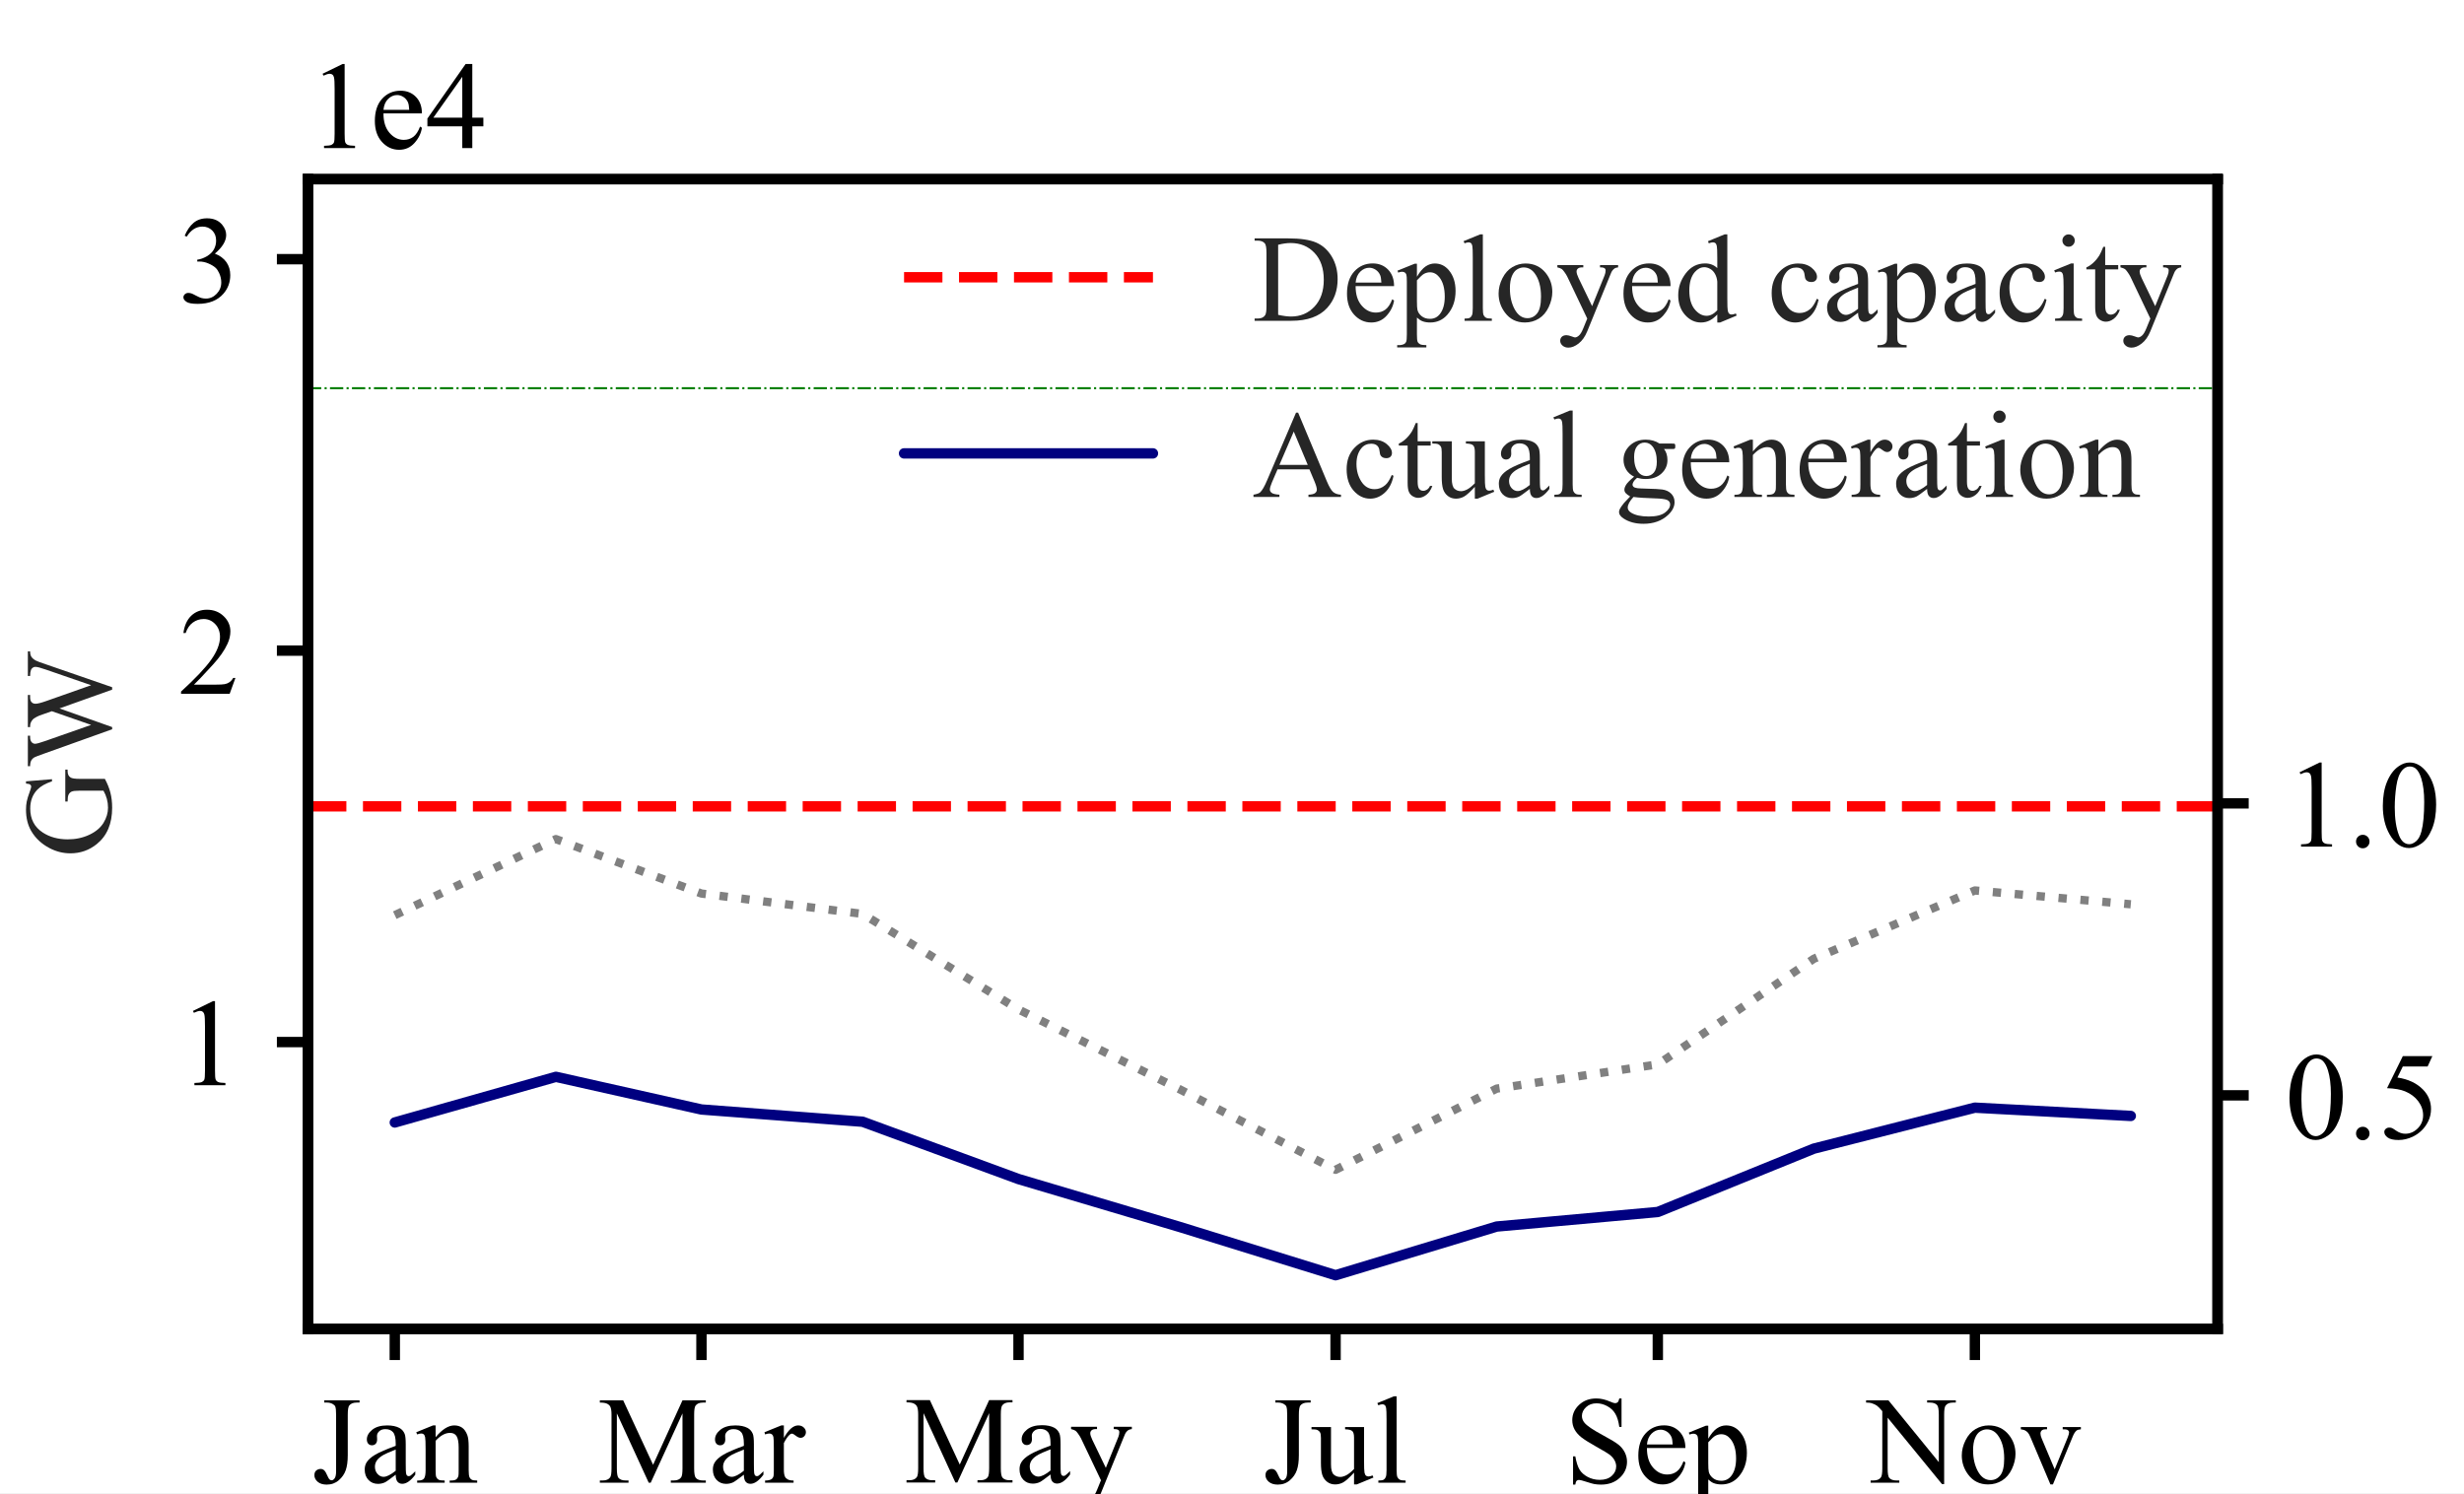
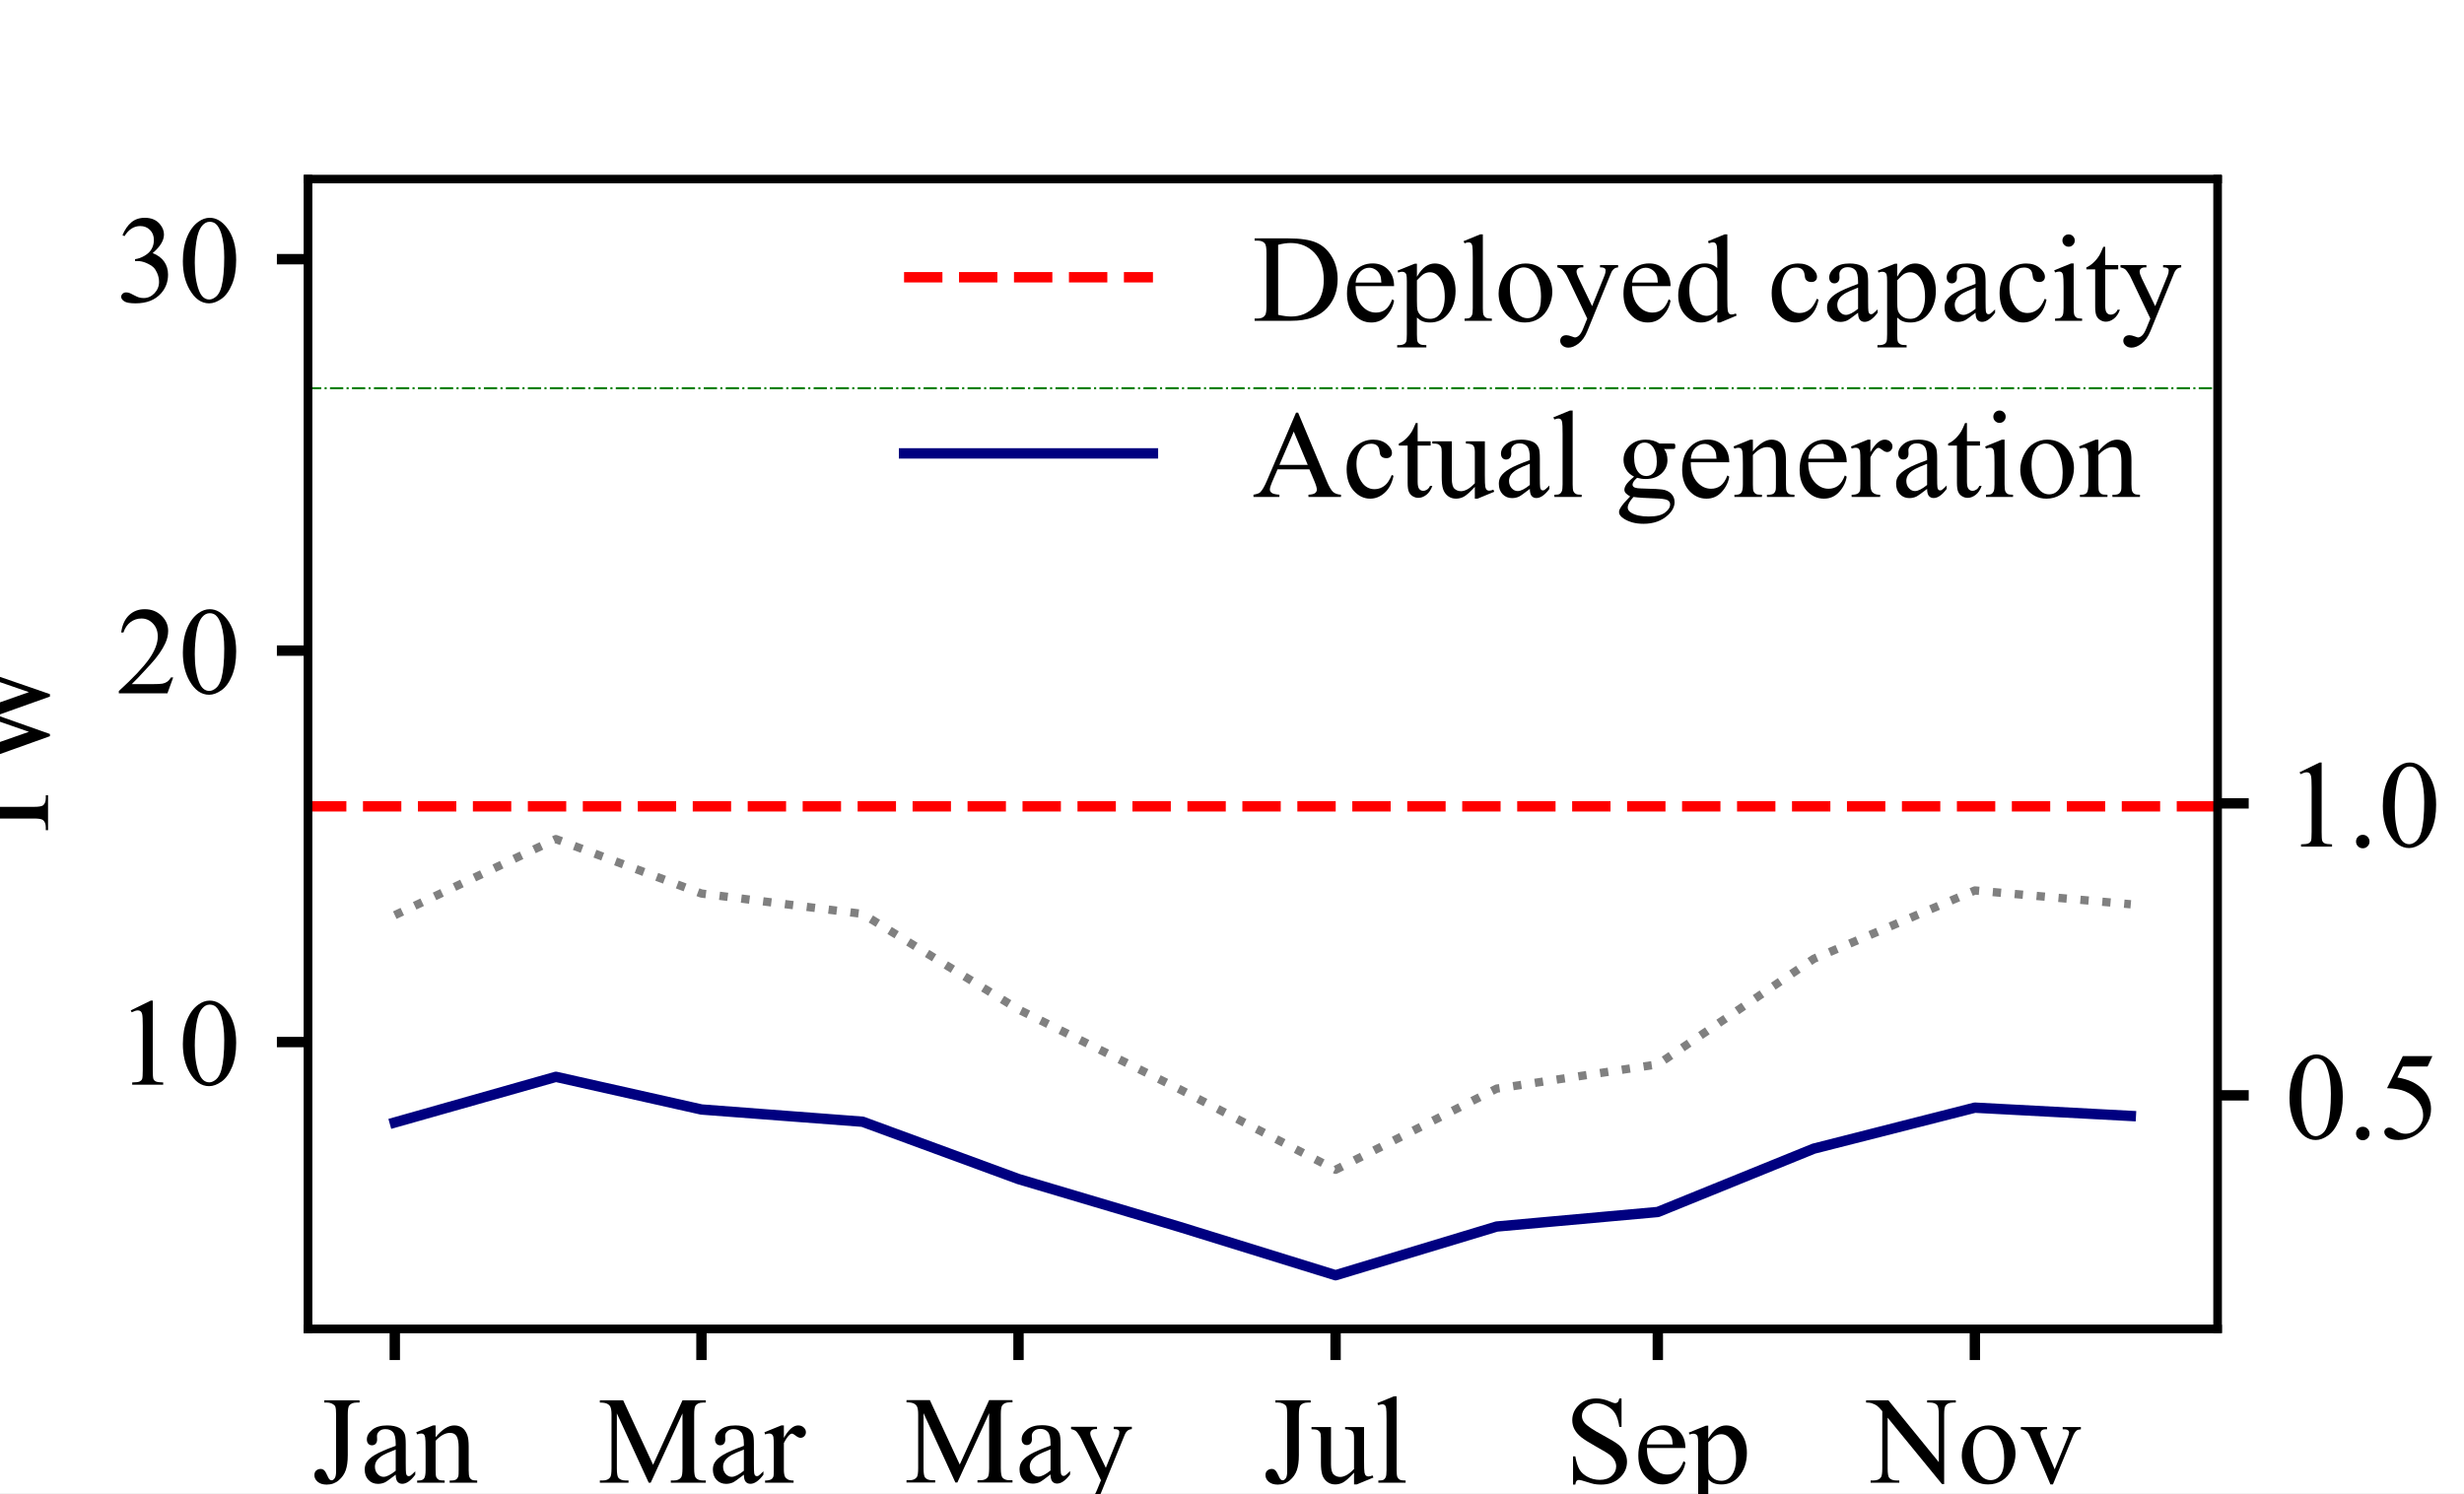
<svg xmlns="http://www.w3.org/2000/svg" xmlns:xlink="http://www.w3.org/1999/xlink" width="237.6pt" height="144pt" viewBox="0 0 237.6 144" version="1.1">
  <defs>
    <style type="text/css">*{stroke-linejoin: round; stroke-linecap: butt}</style>
  </defs>
  <g id="figure_1">
    <g id="patch_1">
      <path d="M 0 144  L 237.6 144  L 237.6 0  L 0 0  z " style="fill: #ffffff" />
    </g>
    <g id="axes_1">
      <g id="patch_2">
        <path d="M 29.7 128.16  L 213.84 128.16  L 213.84 17.28  L 29.7 17.28  z " style="fill: #ffffff" />
      </g>
      <g id="matplotlib.axis_1">
        <g id="xtick_1">
          <g id="line2d_1">
            <defs>
-               <path id="md36a720700" d="M 0 0  L 0 3  " style="stroke: #000000" />
-             </defs>
-             <g>
-               <use xlink:href="#md36a720700" x="38.07" y="128.16" style="stroke: #000000" />
+               <path id="m9547648783" d="M 0 0  L 0 3  " style="stroke: #000000" />
+             </defs>
+             <g>
+               <use xlink:href="#m9547648783" x="38.07" y="128.16" style="stroke: #000000" />
            </g>
          </g>
          <g id="text_1">
            <g transform="translate(30.07125 142.9925) scale(0.12 -0.12)">
              <defs>
                <path id="TimesNewRomanPSMT-4a" d="M 638 4122  L 638 4238  L 2453 4238  L 2453 4122  L 2300 4122  Q 2041 4122 1922 3969  Q 1847 3869 1847 3488  L 1847 1416  Q 1847 938 1742 641  Q 1638 344 1381 123  Q 1125 -97 763 -97  Q 469 -97 300 48  Q 131 194 131 381  Q 131 534 209 613  Q 313 709 450 709  Q 550 709 629 643  Q 709 578 831 294  Q 903 125 1016 125  Q 1100 125 1173 228  Q 1247 331 1247 594  L 1247 3488  Q 1247 3809 1206 3913  Q 1175 3991 1075 4047  Q 941 4122 791 4122  L 638 4122  z " transform="scale(0.015625)" />
                <path id="TimesNewRomanPSMT-61" d="M 1822 413  Q 1381 72 1269 19  Q 1100 -59 909 -59  Q 613 -59 420 144  Q 228 347 228 678  Q 228 888 322 1041  Q 450 1253 767 1440  Q 1084 1628 1822 1897  L 1822 2009  Q 1822 2438 1686 2597  Q 1550 2756 1291 2756  Q 1094 2756 978 2650  Q 859 2544 859 2406  L 866 2225  Q 866 2081 792 2003  Q 719 1925 600 1925  Q 484 1925 411 2006  Q 338 2088 338 2228  Q 338 2497 613 2722  Q 888 2947 1384 2947  Q 1766 2947 2009 2819  Q 2194 2722 2281 2516  Q 2338 2381 2338 1966  L 2338 994  Q 2338 584 2353 492  Q 2369 400 2405 369  Q 2441 338 2488 338  Q 2538 338 2575 359  Q 2641 400 2828 588  L 2828 413  Q 2478 -56 2159 -56  Q 2006 -56 1915 50  Q 1825 156 1822 413  z M 1822 616  L 1822 1706  Q 1350 1519 1213 1441  Q 966 1303 859 1153  Q 753 1003 753 825  Q 753 600 887 451  Q 1022 303 1197 303  Q 1434 303 1822 616  z " transform="scale(0.015625)" />
                <path id="TimesNewRomanPSMT-6e" d="M 1034 2341  Q 1538 2947 1994 2947  Q 2228 2947 2397 2830  Q 2566 2713 2666 2444  Q 2734 2256 2734 1869  L 2734 647  Q 2734 375 2778 278  Q 2813 200 2889 156  Q 2966 113 3172 113  L 3172 0  L 1756 0  L 1756 113  L 1816 113  Q 2016 113 2095 173  Q 2175 234 2206 353  Q 2219 400 2219 647  L 2219 1819  Q 2219 2209 2117 2386  Q 2016 2563 1775 2563  Q 1403 2563 1034 2156  L 1034 647  Q 1034 356 1069 288  Q 1113 197 1189 155  Q 1266 113 1500 113  L 1500 0  L 84 0  L 84 113  L 147 113  Q 366 113 442 223  Q 519 334 519 647  L 519 1709  Q 519 2225 495 2337  Q 472 2450 423 2490  Q 375 2531 294 2531  Q 206 2531 84 2484  L 38 2597  L 900 2947  L 1034 2947  L 1034 2341  z " transform="scale(0.015625)" />
              </defs>
              <use xlink:href="#TimesNewRomanPSMT-4a" />
              <use xlink:href="#TimesNewRomanPSMT-61" x="38.916" />
              <use xlink:href="#TimesNewRomanPSMT-6e" x="83.301" />
            </g>
          </g>
        </g>
        <g id="xtick_2">
          <g id="line2d_2">
            <g>
-               <use xlink:href="#md36a720700" x="67.641" y="128.16" style="stroke: #000000" />
+               <use xlink:href="#m9547648783" x="67.641" y="128.16" style="stroke: #000000" />
            </g>
          </g>
          <g id="text_2">
            <g transform="translate(57.6441 142.9925) scale(0.12 -0.12)">
              <defs>
                <path id="TimesNewRomanPSMT-4d" d="M 2619 0  L 981 3566  L 981 734  Q 981 344 1066 247  Q 1181 116 1431 116  L 1581 116  L 1581 0  L 106 0  L 106 116  L 256 116  Q 525 116 638 278  Q 706 378 706 734  L 706 3503  Q 706 3784 644 3909  Q 600 4000 483 4061  Q 366 4122 106 4122  L 106 4238  L 1306 4238  L 2844 922  L 4356 4238  L 5556 4238  L 5556 4122  L 5409 4122  Q 5138 4122 5025 3959  Q 4956 3859 4956 3503  L 4956 734  Q 4956 344 5044 247  Q 5159 116 5409 116  L 5556 116  L 5556 0  L 3756 0  L 3756 116  L 3906 116  Q 4178 116 4288 278  Q 4356 378 4356 734  L 4356 3566  L 2722 0  L 2619 0  z " transform="scale(0.015625)" />
                <path id="TimesNewRomanPSMT-72" d="M 1038 2947  L 1038 2303  Q 1397 2947 1775 2947  Q 1947 2947 2059 2842  Q 2172 2738 2172 2600  Q 2172 2478 2090 2393  Q 2009 2309 1897 2309  Q 1788 2309 1652 2417  Q 1516 2525 1450 2525  Q 1394 2525 1328 2463  Q 1188 2334 1038 2041  L 1038 669  Q 1038 431 1097 309  Q 1138 225 1241 169  Q 1344 113 1538 113  L 1538 0  L 72 0  L 72 113  Q 291 113 397 181  Q 475 231 506 341  Q 522 394 522 644  L 522 1753  Q 522 2253 501 2348  Q 481 2444 426 2487  Q 372 2531 291 2531  Q 194 2531 72 2484  L 41 2597  L 906 2947  L 1038 2947  z " transform="scale(0.015625)" />
              </defs>
              <use xlink:href="#TimesNewRomanPSMT-4d" />
              <use xlink:href="#TimesNewRomanPSMT-61" x="88.916" />
              <use xlink:href="#TimesNewRomanPSMT-72" x="133.301" />
            </g>
          </g>
        </g>
        <g id="xtick_3">
          <g id="line2d_3">
            <g>
-               <use xlink:href="#md36a720700" x="98.214" y="128.16" style="stroke: #000000" />
+               <use xlink:href="#m9547648783" x="98.214" y="128.16" style="stroke: #000000" />
            </g>
          </g>
          <g id="text_3">
            <g transform="translate(87.21496 142.97) scale(0.12 -0.12)">
              <defs>
                <path id="TimesNewRomanPSMT-79" d="M 38 2863  L 1372 2863  L 1372 2747  L 1306 2747  Q 1166 2747 1095 2686  Q 1025 2625 1025 2534  Q 1025 2413 1128 2197  L 1825 753  L 2466 2334  Q 2519 2463 2519 2588  Q 2519 2644 2497 2672  Q 2472 2706 2419 2726  Q 2366 2747 2231 2747  L 2231 2863  L 3163 2863  L 3163 2747  Q 3047 2734 2984 2696  Q 2922 2659 2847 2556  Q 2819 2513 2741 2316  L 1575 -541  Q 1406 -956 1132 -1168  Q 859 -1381 606 -1381  Q 422 -1381 303 -1275  Q 184 -1169 184 -1031  Q 184 -900 270 -820  Q 356 -741 506 -741  Q 609 -741 788 -809  Q 913 -856 944 -856  Q 1038 -856 1148 -759  Q 1259 -663 1372 -384  L 1575 113  L 547 2272  Q 500 2369 397 2513  Q 319 2622 269 2659  Q 197 2709 38 2747  L 38 2863  z " transform="scale(0.015625)" />
              </defs>
              <use xlink:href="#TimesNewRomanPSMT-4d" />
              <use xlink:href="#TimesNewRomanPSMT-61" x="88.916" />
              <use xlink:href="#TimesNewRomanPSMT-79" x="133.301" />
            </g>
          </g>
        </g>
        <g id="xtick_4">
          <g id="line2d_4">
            <g>
-               <use xlink:href="#md36a720700" x="128.787" y="128.16" style="stroke: #000000" />
+               <use xlink:href="#m9547648783" x="128.787" y="128.16" style="stroke: #000000" />
            </g>
          </g>
          <g id="text_4">
            <g transform="translate(121.7846 142.9925) scale(0.12 -0.12)">
              <defs>
                <path id="TimesNewRomanPSMT-75" d="M 2709 2863  L 2709 1128  Q 2709 631 2732 520  Q 2756 409 2807 365  Q 2859 322 2928 322  Q 3025 322 3147 375  L 3191 266  L 2334 -88  L 2194 -88  L 2194 519  Q 1825 119 1631 15  Q 1438 -88 1222 -88  Q 981 -88 804 51  Q 628 191 559 409  Q 491 628 491 1028  L 491 2306  Q 491 2509 447 2587  Q 403 2666 317 2708  Q 231 2750 6 2747  L 6 2863  L 1009 2863  L 1009 947  Q 1009 547 1148 422  Q 1288 297 1484 297  Q 1619 297 1789 381  Q 1959 466 2194 703  L 2194 2325  Q 2194 2569 2105 2655  Q 2016 2741 1734 2747  L 1734 2863  L 2709 2863  z " transform="scale(0.015625)" />
                <path id="TimesNewRomanPSMT-6c" d="M 1184 4444  L 1184 647  Q 1184 378 1223 290  Q 1263 203 1344 158  Q 1425 113 1647 113  L 1647 0  L 244 0  L 244 113  Q 441 113 512 153  Q 584 194 625 287  Q 666 381 666 647  L 666 3247  Q 666 3731 644 3842  Q 622 3953 573 3993  Q 525 4034 450 4034  Q 369 4034 244 3984  L 191 4094  L 1044 4444  L 1184 4444  z " transform="scale(0.015625)" />
              </defs>
              <use xlink:href="#TimesNewRomanPSMT-4a" />
              <use xlink:href="#TimesNewRomanPSMT-75" x="38.916" />
              <use xlink:href="#TimesNewRomanPSMT-6c" x="88.916" />
            </g>
          </g>
        </g>
        <g id="xtick_5">
          <g id="line2d_5">
            <g>
-               <use xlink:href="#md36a720700" x="159.861" y="128.16" style="stroke: #000000" />
+               <use xlink:href="#m9547648783" x="159.861" y="128.16" style="stroke: #000000" />
            </g>
          </g>
          <g id="text_5">
            <g transform="translate(150.861 142.9925) scale(0.12 -0.12)">
              <defs>
                <path id="TimesNewRomanPSMT-53" d="M 2934 4334  L 2934 2869  L 2819 2869  Q 2763 3291 2617 3541  Q 2472 3791 2203 3937  Q 1934 4084 1647 4084  Q 1322 4084 1109 3886  Q 897 3688 897 3434  Q 897 3241 1031 3081  Q 1225 2847 1953 2456  Q 2547 2138 2764 1967  Q 2981 1797 3098 1565  Q 3216 1334 3216 1081  Q 3216 600 2842 251  Q 2469 -97 1881 -97  Q 1697 -97 1534 -69  Q 1438 -53 1133 45  Q 828 144 747 144  Q 669 144 623 97  Q 578 50 556 -97  L 441 -97  L 441 1356  L 556 1356  Q 638 900 775 673  Q 913 447 1195 297  Q 1478 147 1816 147  Q 2206 147 2432 353  Q 2659 559 2659 841  Q 2659 997 2573 1156  Q 2488 1316 2306 1453  Q 2184 1547 1640 1851  Q 1097 2156 867 2337  Q 638 2519 519 2737  Q 400 2956 400 3219  Q 400 3675 750 4004  Q 1100 4334 1641 4334  Q 1978 4334 2356 4169  Q 2531 4091 2603 4091  Q 2684 4091 2736 4139  Q 2788 4188 2819 4334  L 2934 4334  z " transform="scale(0.015625)" />
                <path id="TimesNewRomanPSMT-65" d="M 681 1784  Q 678 1147 991 784  Q 1303 422 1725 422  Q 2006 422 2214 576  Q 2422 731 2563 1106  L 2659 1044  Q 2594 616 2278 264  Q 1963 -88 1488 -88  Q 972 -88 605 314  Q 238 716 238 1394  Q 238 2128 614 2539  Q 991 2950 1559 2950  Q 2041 2950 2350 2633  Q 2659 2316 2659 1784  L 681 1784  z M 681 1966  L 2006 1966  Q 1991 2241 1941 2353  Q 1863 2528 1708 2628  Q 1553 2728 1384 2728  Q 1125 2728 920 2526  Q 716 2325 681 1966  z " transform="scale(0.015625)" />
                <path id="TimesNewRomanPSMT-70" d="M -6 2578  L 875 2934  L 994 2934  L 994 2266  Q 1216 2644 1439 2795  Q 1663 2947 1909 2947  Q 2341 2947 2628 2609  Q 2981 2197 2981 1534  Q 2981 794 2556 309  Q 2206 -88 1675 -88  Q 1444 -88 1275 -22  Q 1150 25 994 166  L 994 -706  Q 994 -1000 1030 -1079  Q 1066 -1159 1155 -1206  Q 1244 -1253 1478 -1253  L 1478 -1369  L -22 -1369  L -22 -1253  L 56 -1253  Q 228 -1256 350 -1188  Q 409 -1153 442 -1076  Q 475 -1000 475 -688  L 475 2019  Q 475 2297 450 2372  Q 425 2447 370 2484  Q 316 2522 222 2522  Q 147 2522 31 2478  L -6 2578  z M 994 2081  L 994 1013  Q 994 666 1022 556  Q 1066 375 1236 237  Q 1406 100 1666 100  Q 1978 100 2172 344  Q 2425 663 2425 1241  Q 2425 1897 2138 2250  Q 1938 2494 1663 2494  Q 1513 2494 1366 2419  Q 1253 2363 994 2081  z " transform="scale(0.015625)" />
              </defs>
              <use xlink:href="#TimesNewRomanPSMT-53" />
              <use xlink:href="#TimesNewRomanPSMT-65" x="55.615" />
              <use xlink:href="#TimesNewRomanPSMT-70" x="100" />
            </g>
          </g>
        </g>
        <g id="xtick_6">
          <g id="line2d_6">
            <g>
-               <use xlink:href="#md36a720700" x="190.434" y="128.16" style="stroke: #000000" />
+               <use xlink:href="#m9547648783" x="190.434" y="128.16" style="stroke: #000000" />
            </g>
          </g>
          <g id="text_6">
            <g transform="translate(180.1009 142.9925) scale(0.12 -0.12)">
              <defs>
                <path id="TimesNewRomanPSMT-4e" d="M -84 4238  L 1066 4238  L 3656 1059  L 3656 3503  Q 3656 3894 3569 3991  Q 3453 4122 3203 4122  L 3056 4122  L 3056 4238  L 4531 4238  L 4531 4122  L 4381 4122  Q 4113 4122 4000 3959  Q 3931 3859 3931 3503  L 3931 -69  L 3819 -69  L 1025 3344  L 1025 734  Q 1025 344 1109 247  Q 1228 116 1475 116  L 1625 116  L 1625 0  L 150 0  L 150 116  L 297 116  Q 569 116 681 278  Q 750 378 750 734  L 750 3681  Q 566 3897 470 3965  Q 375 4034 191 4094  Q 100 4122 -84 4122  L -84 4238  z " transform="scale(0.015625)" />
                <path id="TimesNewRomanPSMT-6f" d="M 1600 2947  Q 2250 2947 2644 2453  Q 2978 2031 2978 1484  Q 2978 1100 2793 706  Q 2609 313 2286 112  Q 1963 -88 1566 -88  Q 919 -88 538 428  Q 216 863 216 1403  Q 216 1797 411 2186  Q 606 2575 925 2761  Q 1244 2947 1600 2947  z M 1503 2744  Q 1338 2744 1170 2645  Q 1003 2547 900 2300  Q 797 2053 797 1666  Q 797 1041 1045 587  Q 1294 134 1700 134  Q 2003 134 2200 384  Q 2397 634 2397 1244  Q 2397 2006 2069 2444  Q 1847 2744 1503 2744  z " transform="scale(0.015625)" />
                <path id="TimesNewRomanPSMT-76" d="M 53 2863  L 1400 2863  L 1400 2747  L 1313 2747  Q 1191 2747 1127 2687  Q 1063 2628 1063 2528  Q 1063 2419 1128 2269  L 1794 688  L 2463 2328  Q 2534 2503 2534 2594  Q 2534 2638 2509 2666  Q 2475 2713 2422 2730  Q 2369 2747 2206 2747  L 2206 2863  L 3141 2863  L 3141 2747  Q 2978 2734 2916 2681  Q 2806 2588 2719 2369  L 1703 -88  L 1575 -88  L 553 2328  Q 484 2497 421 2570  Q 359 2644 263 2694  Q 209 2722 53 2747  L 53 2863  z " transform="scale(0.015625)" />
              </defs>
              <use xlink:href="#TimesNewRomanPSMT-4e" />
              <use xlink:href="#TimesNewRomanPSMT-6f" x="72.217" />
              <use xlink:href="#TimesNewRomanPSMT-76" x="122.217" />
            </g>
          </g>
        </g>
      </g>
      <g id="matplotlib.axis_2">
        <g id="ytick_1">
          <g id="line2d_7">
            <defs>
-               <path id="m32c2ddc0e5" d="M 0 0  L -3 0  " style="stroke: #000000" />
-             </defs>
-             <g>
-               <use xlink:href="#m32c2ddc0e5" x="29.7" y="100.493" style="stroke: #000000" />
+               <path id="m2ce6f35c06" d="M 0 0  L -3 0  " style="stroke: #000000" />
+             </defs>
+             <g>
+               <use xlink:href="#m2ce6f35c06" x="29.7" y="100.493" style="stroke: #000000" />
            </g>
          </g>
          <g id="text_7">
-             <g transform="translate(17.2 104.6588) scale(0.12 -0.12)">
+             <g transform="translate(11.2 104.6588) scale(0.12 -0.12)">
              <defs>
                <path id="TimesNewRomanPSMT-31" d="M 750 3822  L 1781 4325  L 1884 4325  L 1884 747  Q 1884 391 1914 303  Q 1944 216 2037 169  Q 2131 122 2419 116  L 2419 0  L 825 0  L 825 116  Q 1125 122 1212 167  Q 1300 213 1334 289  Q 1369 366 1369 747  L 1369 3034  Q 1369 3497 1338 3628  Q 1316 3728 1258 3775  Q 1200 3822 1119 3822  Q 1003 3822 797 3725  L 750 3822  z " transform="scale(0.015625)" />
-               </defs>
-               <use xlink:href="#TimesNewRomanPSMT-31" />
+                 <path id="TimesNewRomanPSMT-30" d="M 231 2094  Q 231 2819 450 3342  Q 669 3866 1031 4122  Q 1313 4325 1613 4325  Q 2100 4325 2488 3828  Q 2972 3213 2972 2159  Q 2972 1422 2759 906  Q 2547 391 2217 158  Q 1888 -75 1581 -75  Q 975 -75 572 641  Q 231 1244 231 2094  z M 844 2016  Q 844 1141 1059 588  Q 1238 122 1591 122  Q 1759 122 1940 273  Q 2122 425 2216 781  Q 2359 1319 2359 2297  Q 2359 3022 2209 3506  Q 2097 3866 1919 4016  Q 1791 4119 1609 4119  Q 1397 4119 1231 3928  Q 1006 3669 925 3112  Q 844 2556 844 2016  z " transform="scale(0.015625)" />
+               </defs>
+               <use xlink:href="#TimesNewRomanPSMT-31" transform="translate(0 0.421875)" />
+               <use xlink:href="#TimesNewRomanPSMT-30" transform="translate(50 0.421875)" />
            </g>
          </g>
        </g>
        <g id="ytick_2">
          <g id="line2d_8">
            <g>
-               <use xlink:href="#m32c2ddc0e5" x="29.7" y="62.745" style="stroke: #000000" />
+               <use xlink:href="#m2ce6f35c06" x="29.7" y="62.745" style="stroke: #000000" />
            </g>
          </g>
          <g id="text_8">
-             <g transform="translate(17.2 66.91128) scale(0.12 -0.12)">
+             <g transform="translate(11.2 66.91128) scale(0.12 -0.12)">
              <defs>
                <path id="TimesNewRomanPSMT-32" d="M 2934 816  L 2638 0  L 138 0  L 138 116  Q 1241 1122 1691 1759  Q 2141 2397 2141 2925  Q 2141 3328 1894 3587  Q 1647 3847 1303 3847  Q 991 3847 742 3664  Q 494 3481 375 3128  L 259 3128  Q 338 3706 661 4015  Q 984 4325 1469 4325  Q 1984 4325 2329 3994  Q 2675 3663 2675 3213  Q 2675 2891 2525 2569  Q 2294 2063 1775 1497  Q 997 647 803 472  L 1909 472  Q 2247 472 2383 497  Q 2519 522 2628 598  Q 2738 675 2819 816  L 2934 816  z " transform="scale(0.015625)" />
              </defs>
-               <use xlink:href="#TimesNewRomanPSMT-32" />
+               <use xlink:href="#TimesNewRomanPSMT-32" transform="translate(0 0.421875)" />
+               <use xlink:href="#TimesNewRomanPSMT-30" transform="translate(50 0.421875)" />
            </g>
          </g>
        </g>
        <g id="ytick_3">
          <g id="line2d_9">
            <g>
-               <use xlink:href="#m32c2ddc0e5" x="29.7" y="24.998" style="stroke: #000000" />
+               <use xlink:href="#m2ce6f35c06" x="29.7" y="24.998" style="stroke: #000000" />
            </g>
          </g>
          <g id="text_9">
-             <g transform="translate(17.2 29.16379) scale(0.12 -0.12)">
+             <g transform="translate(11.2 29.16379) scale(0.12 -0.12)">
              <defs>
                <path id="TimesNewRomanPSMT-33" d="M 325 3431  Q 506 3859 782 4092  Q 1059 4325 1472 4325  Q 1981 4325 2253 3994  Q 2459 3747 2459 3466  Q 2459 3003 1878 2509  Q 2269 2356 2469 2072  Q 2669 1788 2669 1403  Q 2669 853 2319 450  Q 1863 -75 997 -75  Q 569 -75 414 31  Q 259 138 259 259  Q 259 350 332 419  Q 406 488 509 488  Q 588 488 669 463  Q 722 447 909 348  Q 1097 250 1169 231  Q 1284 197 1416 197  Q 1734 197 1970 444  Q 2206 691 2206 1028  Q 2206 1275 2097 1509  Q 2016 1684 1919 1775  Q 1784 1900 1550 2001  Q 1316 2103 1072 2103  L 972 2103  L 972 2197  Q 1219 2228 1467 2375  Q 1716 2522 1828 2728  Q 1941 2934 1941 3181  Q 1941 3503 1739 3701  Q 1538 3900 1238 3900  Q 753 3900 428 3381  L 325 3431  z " transform="scale(0.015625)" />
              </defs>
-               <use xlink:href="#TimesNewRomanPSMT-33" />
+               <use xlink:href="#TimesNewRomanPSMT-33" transform="translate(0 0.421875)" />
+               <use xlink:href="#TimesNewRomanPSMT-30" transform="translate(50 0.421875)" />
            </g>
          </g>
        </g>
        <g id="text_10">
-           <g style="fill: #262626" transform="translate(10.63312 82.71656) rotate(-90) scale(0.12 -0.12)">
-             <defs>
-               <path id="TimesNewRomanPSMT-47" d="M 3928 4334  L 4038 2997  L 3928 2997  Q 3763 3497 3500 3750  Q 3122 4116 2528 4116  Q 1719 4116 1297 3475  Q 944 2934 944 2188  Q 944 1581 1178 1081  Q 1413 581 1792 348  Q 2172 116 2572 116  Q 2806 116 3025 175  Q 3244 234 3447 350  L 3447 1575  Q 3447 1894 3398 1992  Q 3350 2091 3248 2142  Q 3147 2194 2891 2194  L 2891 2313  L 4531 2313  L 4531 2194  L 4453 2194  Q 4209 2194 4119 2031  Q 4056 1916 4056 1575  L 4056 278  Q 3697 84 3347 -6  Q 2997 -97 2569 -97  Q 1341 -97 703 691  Q 225 1281 225 2053  Q 225 2613 494 3125  Q 813 3734 1369 4063  Q 1834 4334 2469 4334  Q 2700 4334 2889 4296  Q 3078 4259 3425 4131  Q 3600 4066 3659 4066  Q 3719 4066 3761 4120  Q 3803 4175 3813 4334  L 3928 4334  z " transform="scale(0.015625)" />
+           <g transform="translate(4.633125 82.04812) rotate(-90) scale(0.12 -0.12)">
+             <defs>
+               <path id="TimesNewRomanPSMT-54" d="M 3703 4238  L 3750 3244  L 3631 3244  Q 3597 3506 3538 3619  Q 3441 3800 3280 3886  Q 3119 3972 2856 3972  L 2259 3972  L 2259 734  Q 2259 344 2344 247  Q 2463 116 2709 116  L 2856 116  L 2856 0  L 1059 0  L 1059 116  L 1209 116  Q 1478 116 1591 278  Q 1659 378 1659 734  L 1659 3972  L 1150 3972  Q 853 3972 728 3928  Q 566 3869 450 3700  Q 334 3531 313 3244  L 194 3244  L 244 4238  L 3703 4238  z " transform="scale(0.015625)" />
              <path id="TimesNewRomanPSMT-57" d="M 5991 4238  L 5991 4122  Q 5825 4122 5722 4062  Q 5619 4003 5525 3841  Q 5463 3731 5328 3319  L 4147 -97  L 4022 -97  L 3056 2613  L 2097 -97  L 1984 -97  L 725 3422  Q 584 3816 547 3888  Q 484 4006 376 4064  Q 269 4122 84 4122  L 84 4238  L 1653 4238  L 1653 4122  L 1578 4122  Q 1413 4122 1325 4047  Q 1238 3972 1238 3866  Q 1238 3756 1375 3363  L 2209 984  L 2913 3006  L 2788 3363  L 2688 3647  Q 2622 3803 2541 3922  Q 2500 3981 2441 4022  Q 2363 4078 2284 4103  Q 2225 4122 2097 4122  L 2097 4238  L 3747 4238  L 3747 4122  L 3634 4122  Q 3459 4122 3378 4047  Q 3297 3972 3297 3844  Q 3297 3684 3438 3288  L 4250 984  L 5056 3319  Q 5194 3706 5194 3856  Q 5194 3928 5148 3990  Q 5103 4053 5034 4078  Q 4916 4122 4725 4122  L 4725 4238  L 5991 4238  z " transform="scale(0.015625)" />
            </defs>
-             <use xlink:href="#TimesNewRomanPSMT-47" />
-             <use xlink:href="#TimesNewRomanPSMT-57" x="72.217" />
-           </g>
-         </g>
-         <g id="text_11">
-           <g transform="translate(29.7 14.28) scale(0.12 -0.12)">
-             <defs>
-               <path id="TimesNewRomanPSMT-34" d="M 2978 1563  L 2978 1119  L 2409 1119  L 2409 0  L 1894 0  L 1894 1119  L 100 1119  L 100 1519  L 2066 4325  L 2409 4325  L 2409 1563  L 2978 1563  z M 1894 1563  L 1894 3666  L 406 1563  L 1894 1563  z " transform="scale(0.015625)" />
-             </defs>
-             <use xlink:href="#TimesNewRomanPSMT-31" />
-             <use xlink:href="#TimesNewRomanPSMT-65" x="50" />
-             <use xlink:href="#TimesNewRomanPSMT-34" x="94.385" />
+             <use xlink:href="#TimesNewRomanPSMT-54" />
+             <use xlink:href="#TimesNewRomanPSMT-57" x="61.084" />
          </g>
        </g>
      </g>
      <g id="line2d_10">
-         <path d="M 29.7 77.76  L 213.84 77.76  " clip-path="url(#p1f29912aa3)" style="fill: none; stroke-dasharray: 3.7,1.6; stroke-dashoffset: 0; stroke: #ff0000" />
+         <path d="M 29.7 77.76  L 213.84 77.76  " clip-path="url(#p487d9a5114)" style="fill: none; stroke-dasharray: 3.7,1.6; stroke-dashoffset: 0; stroke: #ff0000" />
      </g>
      <g id="line2d_11">
-         <path d="M 29.7 37.44  L 213.84 37.44  " clip-path="url(#p1f29912aa3)" style="fill: none; stroke-dasharray: 1.28,0.32,0.2,0.32; stroke-dashoffset: 0; stroke: #008000; stroke-width: 0.2" />
+         <path d="M 29.7 37.44  L 213.84 37.44  " clip-path="url(#p487d9a5114)" style="fill: none; stroke-dasharray: 1.28,0.32,0.2,0.32; stroke-dashoffset: 0; stroke: #008000; stroke-width: 0.2" />
      </g>
      <g id="line2d_12">
-         <path d="M 38.07 88.258  L 53.607 80.922  L 67.641 86.172  L 83.178 88.138  L 98.214 97.353  L 113.751 105.046  L 128.787 112.812  L 144.324 104.985  L 159.861 102.645  L 174.897 92.467  L 190.434 85.876  L 205.47 87.208  " clip-path="url(#p1f29912aa3)" style="fill: none; stroke-dasharray: 0.8,1.32; stroke-dashoffset: 0; stroke: #808080; stroke-width: 0.8" />
+         <path d="M 38.07 88.258  L 53.607 80.922  L 67.641 86.172  L 83.178 88.138  L 98.214 97.353  L 113.751 105.046  L 128.787 112.812  L 144.324 104.985  L 159.861 102.645  L 174.897 92.467  L 190.434 85.876  L 205.47 87.208  " clip-path="url(#p487d9a5114)" style="fill: none; stroke-dasharray: 0.8,1.32; stroke-dashoffset: 0; stroke: #808080; stroke-width: 0.8" />
      </g>
      <g id="line2d_13">
-         <path d="M 38.07 108.251  L 53.607 103.849  L 67.641 106.999  L 83.178 108.179  L 98.214 113.708  L 113.751 118.324  L 128.787 122.983  L 144.324 118.287  L 159.861 116.883  L 174.897 110.776  L 190.434 106.822  L 205.47 107.621  " clip-path="url(#p1f29912aa3)" style="fill: none; stroke: #000080; stroke-linecap: round" />
+         <path d="M 38.07 108.251  L 53.607 103.849  L 67.641 106.999  L 83.178 108.179  L 98.214 113.708  L 113.751 118.324  L 128.787 122.983  L 144.324 118.287  L 159.861 116.883  L 174.897 110.776  L 190.434 106.822  L 205.47 107.621  " clip-path="url(#p487d9a5114)" style="fill: none; stroke: #000080; stroke-linecap: square" />
      </g>
      <g id="patch_3">
-         <path d="M 29.7 128.16  L 29.7 17.28  " style="fill: none; stroke: #000000; stroke-linejoin: miter; stroke-linecap: square" />
+         <path d="M 29.7 128.16  L 29.7 17.28  " style="fill: none; stroke: #000000; stroke-width: 0.8; stroke-linejoin: miter; stroke-linecap: square" />
      </g>
      <g id="patch_4">
-         <path d="M 213.84 128.16  L 213.84 17.28  " style="fill: none; stroke: #000000; stroke-linejoin: miter; stroke-linecap: square" />
+         <path d="M 213.84 128.16  L 213.84 17.28  " style="fill: none; stroke: #000000; stroke-width: 0.8; stroke-linejoin: miter; stroke-linecap: square" />
      </g>
      <g id="patch_5">
-         <path d="M 29.7 128.16  L 213.84 128.16  " style="fill: none; stroke: #000000; stroke-linejoin: miter; stroke-linecap: square" />
+         <path d="M 29.7 128.16  L 213.84 128.16  " style="fill: none; stroke: #000000; stroke-width: 0.8; stroke-linejoin: miter; stroke-linecap: square" />
      </g>
      <g id="patch_6">
-         <path d="M 29.7 17.28  L 213.84 17.28  " style="fill: none; stroke: #000000; stroke-linejoin: miter; stroke-linecap: square" />
+         <path d="M 29.7 17.28  L 213.84 17.28  " style="fill: none; stroke: #000000; stroke-width: 0.8; stroke-linejoin: miter; stroke-linecap: square" />
      </g>
    </g>
    <g id="axes_2">
      <g id="matplotlib.axis_3">
        <g id="ytick_4">
          <g id="line2d_14">
            <defs>
-               <path id="ma95b9de949" d="M 0 0  L 3 0  " style="stroke: #000000" />
-             </defs>
-             <g>
-               <use xlink:href="#ma95b9de949" x="213.84" y="105.634" style="stroke: #000000" />
-             </g>
-           </g>
-           <g id="text_12">
+               <path id="m48d09efca0" d="M 0 0  L 3 0  " style="stroke: #000000" />
+             </defs>
+             <g>
+               <use xlink:href="#m48d09efca0" x="213.84" y="105.634" style="stroke: #000000" />
+             </g>
+           </g>
+           <g id="text_11">
            <g transform="translate(220.34 109.8007) scale(0.12 -0.12)">
              <defs>
-                 <path id="TimesNewRomanPSMT-30" d="M 231 2094  Q 231 2819 450 3342  Q 669 3866 1031 4122  Q 1313 4325 1613 4325  Q 2100 4325 2488 3828  Q 2972 3213 2972 2159  Q 2972 1422 2759 906  Q 2547 391 2217 158  Q 1888 -75 1581 -75  Q 975 -75 572 641  Q 231 1244 231 2094  z M 844 2016  Q 844 1141 1059 588  Q 1238 122 1591 122  Q 1759 122 1940 273  Q 2122 425 2216 781  Q 2359 1319 2359 2297  Q 2359 3022 2209 3506  Q 2097 3866 1919 4016  Q 1791 4119 1609 4119  Q 1397 4119 1231 3928  Q 1006 3669 925 3112  Q 844 2556 844 2016  z " transform="scale(0.015625)" />
                <path id="TimesNewRomanPSMT-2e" d="M 800 606  Q 947 606 1047 504  Q 1147 403 1147 259  Q 1147 116 1045 14  Q 944 -88 800 -88  Q 656 -88 554 14  Q 453 116 453 259  Q 453 406 554 506  Q 656 606 800 606  z " transform="scale(0.015625)" />
                <path id="TimesNewRomanPSMT-35" d="M 2778 4238  L 2534 3706  L 1259 3706  L 981 3138  Q 1809 3016 2294 2522  Q 2709 2097 2709 1522  Q 2709 1188 2573 903  Q 2438 619 2231 419  Q 2025 219 1772 97  Q 1413 -75 1034 -75  Q 653 -75 479 54  Q 306 184 306 341  Q 306 428 378 495  Q 450 563 559 563  Q 641 563 702 538  Q 763 513 909 409  Q 1144 247 1384 247  Q 1750 247 2026 523  Q 2303 800 2303 1197  Q 2303 1581 2056 1914  Q 1809 2247 1375 2428  Q 1034 2569 447 2591  L 1259 4238  L 2778 4238  z " transform="scale(0.015625)" />
              </defs>
              <use xlink:href="#TimesNewRomanPSMT-30" />
              <use xlink:href="#TimesNewRomanPSMT-2e" x="50" />
              <use xlink:href="#TimesNewRomanPSMT-35" x="75" />
            </g>
          </g>
        </g>
        <g id="ytick_5">
          <g id="line2d_15">
            <g>
-               <use xlink:href="#ma95b9de949" x="213.84" y="77.478" style="stroke: #000000" />
-             </g>
-           </g>
-           <g id="text_13">
+               <use xlink:href="#m48d09efca0" x="213.84" y="77.478" style="stroke: #000000" />
+             </g>
+           </g>
+           <g id="text_12">
            <g transform="translate(220.34 81.6438) scale(0.12 -0.12)">
              <use xlink:href="#TimesNewRomanPSMT-31" />
              <use xlink:href="#TimesNewRomanPSMT-2e" x="50" />
              <use xlink:href="#TimesNewRomanPSMT-30" x="75" />
            </g>
          </g>
        </g>
-         <g id="text_14">
-           <g style="fill: #262626" transform="translate(247.6725 117.0291) rotate(-90) scale(0.12 -0.12)">
+         <g id="text_13">
+           <g transform="translate(247.6725 117.0291) rotate(-90) scale(0.12 -0.12)">
            <defs>
              <path id="TimesNewRomanPSMT-43" d="M 3853 4334  L 3950 2894  L 3853 2894  Q 3659 3541 3300 3825  Q 2941 4109 2438 4109  Q 2016 4109 1675 3895  Q 1334 3681 1139 3212  Q 944 2744 944 2047  Q 944 1472 1128 1050  Q 1313 628 1683 403  Q 2053 178 2528 178  Q 2941 178 3256 354  Q 3572 531 3950 1056  L 4047 994  Q 3728 428 3303 165  Q 2878 -97 2294 -97  Q 1241 -97 663 684  Q 231 1266 231 2053  Q 231 2688 515 3219  Q 800 3750 1298 4042  Q 1797 4334 2388 4334  Q 2847 4334 3294 4109  Q 3425 4041 3481 4041  Q 3566 4041 3628 4100  Q 3709 4184 3744 4334  L 3853 4334  z " transform="scale(0.015625)" />
              <path id="TimesNewRomanPSMT-63" d="M 2631 1088  Q 2516 522 2178 217  Q 1841 -88 1431 -88  Q 944 -88 581 321  Q 219 731 219 1428  Q 219 2103 620 2525  Q 1022 2947 1584 2947  Q 2006 2947 2278 2723  Q 2550 2500 2550 2259  Q 2550 2141 2473 2067  Q 2397 1994 2259 1994  Q 2075 1994 1981 2113  Q 1928 2178 1911 2362  Q 1894 2547 1784 2644  Q 1675 2738 1481 2738  Q 1169 2738 978 2506  Q 725 2200 725 1697  Q 725 1184 976 792  Q 1228 400 1656 400  Q 1963 400 2206 609  Q 2378 753 2541 1131  L 2631 1088  z " transform="scale(0.015625)" />
              <path id="TimesNewRomanPSMT-69" d="M 928 4444  Q 1059 4444 1151 4351  Q 1244 4259 1244 4128  Q 1244 3997 1151 3903  Q 1059 3809 928 3809  Q 797 3809 703 3903  Q 609 3997 609 4128  Q 609 4259 701 4351  Q 794 4444 928 4444  z M 1188 2947  L 1188 647  Q 1188 378 1227 289  Q 1266 200 1342 156  Q 1419 113 1622 113  L 1622 0  L 231 0  L 231 113  Q 441 113 512 153  Q 584 194 626 287  Q 669 381 669 647  L 669 1750  Q 669 2216 641 2353  Q 619 2453 572 2492  Q 525 2531 444 2531  Q 356 2531 231 2484  L 188 2597  L 1050 2947  L 1188 2947  z " transform="scale(0.015625)" />
              <path id="TimesNewRomanPSMT-74" d="M 1031 3803  L 1031 2863  L 1700 2863  L 1700 2644  L 1031 2644  L 1031 788  Q 1031 509 1111 412  Q 1191 316 1316 316  Q 1419 316 1516 380  Q 1613 444 1666 569  L 1788 569  Q 1678 263 1478 108  Q 1278 -47 1066 -47  Q 922 -47 784 33  Q 647 113 581 261  Q 516 409 516 719  L 516 2644  L 63 2644  L 63 2747  Q 234 2816 414 2980  Q 594 3144 734 3369  Q 806 3488 934 3803  L 1031 3803  z " transform="scale(0.015625)" />
              <path id="TimesNewRomanPSMT-20" transform="scale(0.015625)" />
              <path id="TimesNewRomanPSMT-66" d="M 1319 2638  L 1319 756  Q 1319 356 1406 250  Q 1522 113 1716 113  L 1975 113  L 1975 0  L 266 0  L 266 113  L 394 113  Q 519 113 622 175  Q 725 238 764 344  Q 803 450 803 756  L 803 2638  L 247 2638  L 247 2863  L 803 2863  L 803 3050  Q 803 3478 940 3775  Q 1078 4072 1361 4255  Q 1644 4438 1997 4438  Q 2325 4438 2600 4225  Q 2781 4084 2781 3909  Q 2781 3816 2700 3733  Q 2619 3650 2525 3650  Q 2453 3650 2373 3701  Q 2294 3753 2178 3923  Q 2063 4094 1966 4153  Q 1869 4213 1750 4213  Q 1606 4213 1506 4136  Q 1406 4059 1362 3898  Q 1319 3738 1319 3069  L 1319 2863  L 2056 2863  L 2056 2638  L 1319 2638  z " transform="scale(0.015625)" />
              <path id="TimesNewRomanPSMT-28" d="M 1988 -1253  L 1988 -1369  Q 1516 -1131 1200 -813  Q 750 -359 506 256  Q 263 872 263 1534  Q 263 2503 741 3301  Q 1219 4100 1988 4444  L 1988 4313  Q 1603 4100 1356 3731  Q 1109 3363 987 2797  Q 866 2231 866 1616  Q 866 947 969 400  Q 1050 -31 1165 -292  Q 1281 -553 1476 -793  Q 1672 -1034 1988 -1253  z " transform="scale(0.015625)" />
              <path id="TimesNewRomanPSMT-2d" d="M 259 1672  L 1875 1672  L 1875 1200  L 259 1200  L 259 1672  z " transform="scale(0.015625)" />
              <path id="TimesNewRomanPSMT-29" d="M 144 4313  L 144 4444  Q 619 4209 934 3891  Q 1381 3434 1625 2820  Q 1869 2206 1869 1541  Q 1869 572 1392 -226  Q 916 -1025 144 -1369  L 144 -1253  Q 528 -1038 776 -670  Q 1025 -303 1145 264  Q 1266 831 1266 1447  Q 1266 2113 1163 2663  Q 1084 3094 967 3353  Q 850 3613 656 3853  Q 463 4094 144 4313  z " transform="scale(0.015625)" />
            </defs>
            <use xlink:href="#TimesNewRomanPSMT-43" />
            <use xlink:href="#TimesNewRomanPSMT-61" x="66.699" />
            <use xlink:href="#TimesNewRomanPSMT-70" x="111.084" />
            <use xlink:href="#TimesNewRomanPSMT-61" x="161.084" />
            <use xlink:href="#TimesNewRomanPSMT-63" x="205.469" />
            <use xlink:href="#TimesNewRomanPSMT-69" x="249.854" />
            <use xlink:href="#TimesNewRomanPSMT-74" x="277.637" />
            <use xlink:href="#TimesNewRomanPSMT-79" x="305.42" />
            <use xlink:href="#TimesNewRomanPSMT-20" x="355.42" />
            <use xlink:href="#TimesNewRomanPSMT-66" x="380.42" />
            <use xlink:href="#TimesNewRomanPSMT-61" x="413.721" />
            <use xlink:href="#TimesNewRomanPSMT-63" x="458.105" />
            <use xlink:href="#TimesNewRomanPSMT-74" x="502.49" />
            <use xlink:href="#TimesNewRomanPSMT-6f" x="530.273" />
            <use xlink:href="#TimesNewRomanPSMT-72" x="580.273" />
            <use xlink:href="#TimesNewRomanPSMT-20" x="613.574" />
            <use xlink:href="#TimesNewRomanPSMT-28" x="638.574" />
            <use xlink:href="#TimesNewRomanPSMT-2d" x="671.875" />
            <use xlink:href="#TimesNewRomanPSMT-29" x="705.176" />
          </g>
        </g>
      </g>
      <g id="patch_7">
-         <path d="M 29.7 128.16  L 29.7 17.28  " style="fill: none; stroke: #000000; stroke-linejoin: miter; stroke-linecap: square" />
+         <path d="M 29.7 128.16  L 29.7 17.28  " style="fill: none; stroke: #000000; stroke-width: 0.8; stroke-linejoin: miter; stroke-linecap: square" />
      </g>
      <g id="patch_8">
-         <path d="M 213.84 128.16  L 213.84 17.28  " style="fill: none; stroke: #000000; stroke-linejoin: miter; stroke-linecap: square" />
+         <path d="M 213.84 128.16  L 213.84 17.28  " style="fill: none; stroke: #000000; stroke-width: 0.8; stroke-linejoin: miter; stroke-linecap: square" />
      </g>
      <g id="patch_9">
-         <path d="M 29.7 128.16  L 213.84 128.16  " style="fill: none; stroke: #000000; stroke-linejoin: miter; stroke-linecap: square" />
+         <path d="M 29.7 128.16  L 213.84 128.16  " style="fill: none; stroke: #000000; stroke-width: 0.8; stroke-linejoin: miter; stroke-linecap: square" />
      </g>
      <g id="patch_10">
-         <path d="M 29.7 17.28  L 213.84 17.28  " style="fill: none; stroke: #000000; stroke-linejoin: miter; stroke-linecap: square" />
+         <path d="M 29.7 17.28  L 213.84 17.28  " style="fill: none; stroke: #000000; stroke-width: 0.8; stroke-linejoin: miter; stroke-linecap: square" />
      </g>
      <g id="legend_1">
        <g id="line2d_16">
          <path d="M 87.177 26.736  L 99.177 26.736  L 111.177 26.736  " style="fill: none; stroke-dasharray: 3.7,1.6; stroke-dashoffset: 0; stroke: #ff0000" />
        </g>
-         <g id="text_15">
-           <g style="fill: #262626" transform="translate(120.7768 30.936) scale(0.12 -0.12)">
+         <g id="text_14">
+           <g transform="translate(120.7768 30.936) scale(0.12 -0.12)">
            <defs>
              <path id="TimesNewRomanPSMT-44" d="M 109 0  L 109 116  L 269 116  Q 538 116 650 288  Q 719 391 719 750  L 719 3488  Q 719 3884 631 3984  Q 509 4122 269 4122  L 109 4122  L 109 4238  L 1834 4238  Q 2784 4238 3279 4022  Q 3775 3806 4076 3303  Q 4378 2800 4378 2141  Q 4378 1256 3841 663  Q 3238 0 2003 0  L 109 0  z M 1319 306  Q 1716 219 1984 219  Q 2709 219 3187 728  Q 3666 1238 3666 2109  Q 3666 2988 3187 3494  Q 2709 4000 1959 4000  Q 1678 4000 1319 3909  L 1319 306  z " transform="scale(0.015625)" />
              <path id="TimesNewRomanPSMT-64" d="M 2222 322  Q 2013 103 1813 7  Q 1613 -88 1381 -88  Q 913 -88 563 304  Q 213 697 213 1313  Q 213 1928 600 2439  Q 988 2950 1597 2950  Q 1975 2950 2222 2709  L 2222 3238  Q 2222 3728 2198 3840  Q 2175 3953 2125 3993  Q 2075 4034 2000 4034  Q 1919 4034 1784 3984  L 1744 4094  L 2597 4444  L 2738 4444  L 2738 1134  Q 2738 631 2761 520  Q 2784 409 2836 365  Q 2888 322 2956 322  Q 3041 322 3181 375  L 3216 266  L 2366 -88  L 2222 -88  L 2222 322  z M 2222 541  L 2222 2016  Q 2203 2228 2109 2403  Q 2016 2578 1861 2667  Q 1706 2756 1559 2756  Q 1284 2756 1069 2509  Q 784 2184 784 1559  Q 784 928 1059 592  Q 1334 256 1672 256  Q 1956 256 2222 541  z " transform="scale(0.015625)" />
            </defs>
            <use xlink:href="#TimesNewRomanPSMT-44" />
            <use xlink:href="#TimesNewRomanPSMT-65" x="72.217" />
            <use xlink:href="#TimesNewRomanPSMT-70" x="116.602" />
            <use xlink:href="#TimesNewRomanPSMT-6c" x="166.602" />
            <use xlink:href="#TimesNewRomanPSMT-6f" x="194.385" />
            <use xlink:href="#TimesNewRomanPSMT-79" x="244.385" />
            <use xlink:href="#TimesNewRomanPSMT-65" x="294.385" />
            <use xlink:href="#TimesNewRomanPSMT-64" x="338.77" />
            <use xlink:href="#TimesNewRomanPSMT-20" x="388.77" />
            <use xlink:href="#TimesNewRomanPSMT-63" x="413.77" />
            <use xlink:href="#TimesNewRomanPSMT-61" x="458.154" />
            <use xlink:href="#TimesNewRomanPSMT-70" x="502.539" />
            <use xlink:href="#TimesNewRomanPSMT-61" x="552.539" />
            <use xlink:href="#TimesNewRomanPSMT-63" x="596.924" />
            <use xlink:href="#TimesNewRomanPSMT-69" x="641.309" />
            <use xlink:href="#TimesNewRomanPSMT-74" x="669.092" />
            <use xlink:href="#TimesNewRomanPSMT-79" x="696.875" />
          </g>
        </g>
        <g id="line2d_17">
-           <path d="M 87.177 43.725  L 99.177 43.725  L 111.177 43.725  " style="fill: none; stroke: #000080; stroke-linecap: round" />
-         </g>
-         <g id="text_16">
-           <g style="fill: #262626" transform="translate(120.7768 47.92538) scale(0.12 -0.12)">
+           <path d="M 87.177 43.725  L 99.177 43.725  L 111.177 43.725  " style="fill: none; stroke: #000080; stroke-linecap: square" />
+         </g>
+         <g id="text_15">
+           <g transform="translate(120.7768 47.92538) scale(0.12 -0.12)">
            <defs>
              <path id="TimesNewRomanPSMT-41" d="M 2928 1419  L 1288 1419  L 1000 750  Q 894 503 894 381  Q 894 284 986 211  Q 1078 138 1384 116  L 1384 0  L 50 0  L 50 116  Q 316 163 394 238  Q 553 388 747 847  L 2238 4334  L 2347 4334  L 3822 809  Q 4000 384 4145 257  Q 4291 131 4550 116  L 4550 0  L 2878 0  L 2878 116  Q 3131 128 3220 200  Q 3309 272 3309 375  Q 3309 513 3184 809  L 2928 1419  z M 2841 1650  L 2122 3363  L 1384 1650  L 2841 1650  z " transform="scale(0.015625)" />
              <path id="TimesNewRomanPSMT-67" d="M 966 1044  Q 703 1172 562 1401  Q 422 1631 422 1909  Q 422 2334 742 2640  Q 1063 2947 1563 2947  Q 1972 2947 2272 2747  L 2878 2747  Q 3013 2747 3034 2739  Q 3056 2731 3066 2713  Q 3084 2684 3084 2613  Q 3084 2531 3069 2500  Q 3059 2484 3036 2475  Q 3013 2466 2878 2466  L 2506 2466  Q 2681 2241 2681 1891  Q 2681 1491 2375 1206  Q 2069 922 1553 922  Q 1341 922 1119 984  Q 981 866 932 777  Q 884 688 884 625  Q 884 572 936 522  Q 988 472 1138 450  Q 1225 438 1575 428  Q 2219 413 2409 384  Q 2700 344 2873 169  Q 3047 -6 3047 -263  Q 3047 -616 2716 -925  Q 2228 -1381 1444 -1381  Q 841 -1381 425 -1109  Q 191 -953 191 -784  Q 191 -709 225 -634  Q 278 -519 444 -313  Q 466 -284 763 25  Q 600 122 533 198  Q 466 275 466 372  Q 466 481 555 628  Q 644 775 966 1044  z M 1509 2797  Q 1278 2797 1122 2612  Q 966 2428 966 2047  Q 966 1553 1178 1281  Q 1341 1075 1591 1075  Q 1828 1075 1981 1253  Q 2134 1431 2134 1813  Q 2134 2309 1919 2591  Q 1759 2797 1509 2797  z M 934 0  Q 788 -159 713 -296  Q 638 -434 638 -550  Q 638 -700 819 -813  Q 1131 -1006 1722 -1006  Q 2284 -1006 2551 -807  Q 2819 -609 2819 -384  Q 2819 -222 2659 -153  Q 2497 -84 2016 -72  Q 1313 -53 934 0  z " transform="scale(0.015625)" />
            </defs>
            <use xlink:href="#TimesNewRomanPSMT-41" />
            <use xlink:href="#TimesNewRomanPSMT-63" x="72.217" />
            <use xlink:href="#TimesNewRomanPSMT-74" x="116.602" />
            <use xlink:href="#TimesNewRomanPSMT-75" x="144.385" />
            <use xlink:href="#TimesNewRomanPSMT-61" x="194.385" />
            <use xlink:href="#TimesNewRomanPSMT-6c" x="238.77" />
            <use xlink:href="#TimesNewRomanPSMT-20" x="266.553" />
            <use xlink:href="#TimesNewRomanPSMT-67" x="291.553" />
            <use xlink:href="#TimesNewRomanPSMT-65" x="341.553" />
            <use xlink:href="#TimesNewRomanPSMT-6e" x="385.938" />
            <use xlink:href="#TimesNewRomanPSMT-65" x="435.938" />
            <use xlink:href="#TimesNewRomanPSMT-72" x="480.322" />
            <use xlink:href="#TimesNewRomanPSMT-61" x="513.623" />
            <use xlink:href="#TimesNewRomanPSMT-74" x="558.008" />
            <use xlink:href="#TimesNewRomanPSMT-69" x="585.791" />
            <use xlink:href="#TimesNewRomanPSMT-6f" x="613.574" />
            <use xlink:href="#TimesNewRomanPSMT-6e" x="663.574" />
          </g>
        </g>
      </g>
    </g>
  </g>
  <defs>
-     <clipPath id="p1f29912aa3">
+     <clipPath id="p487d9a5114">
      <rect x="29.7" y="17.28" width="184.14" height="110.88" />
    </clipPath>
  </defs>
</svg>
